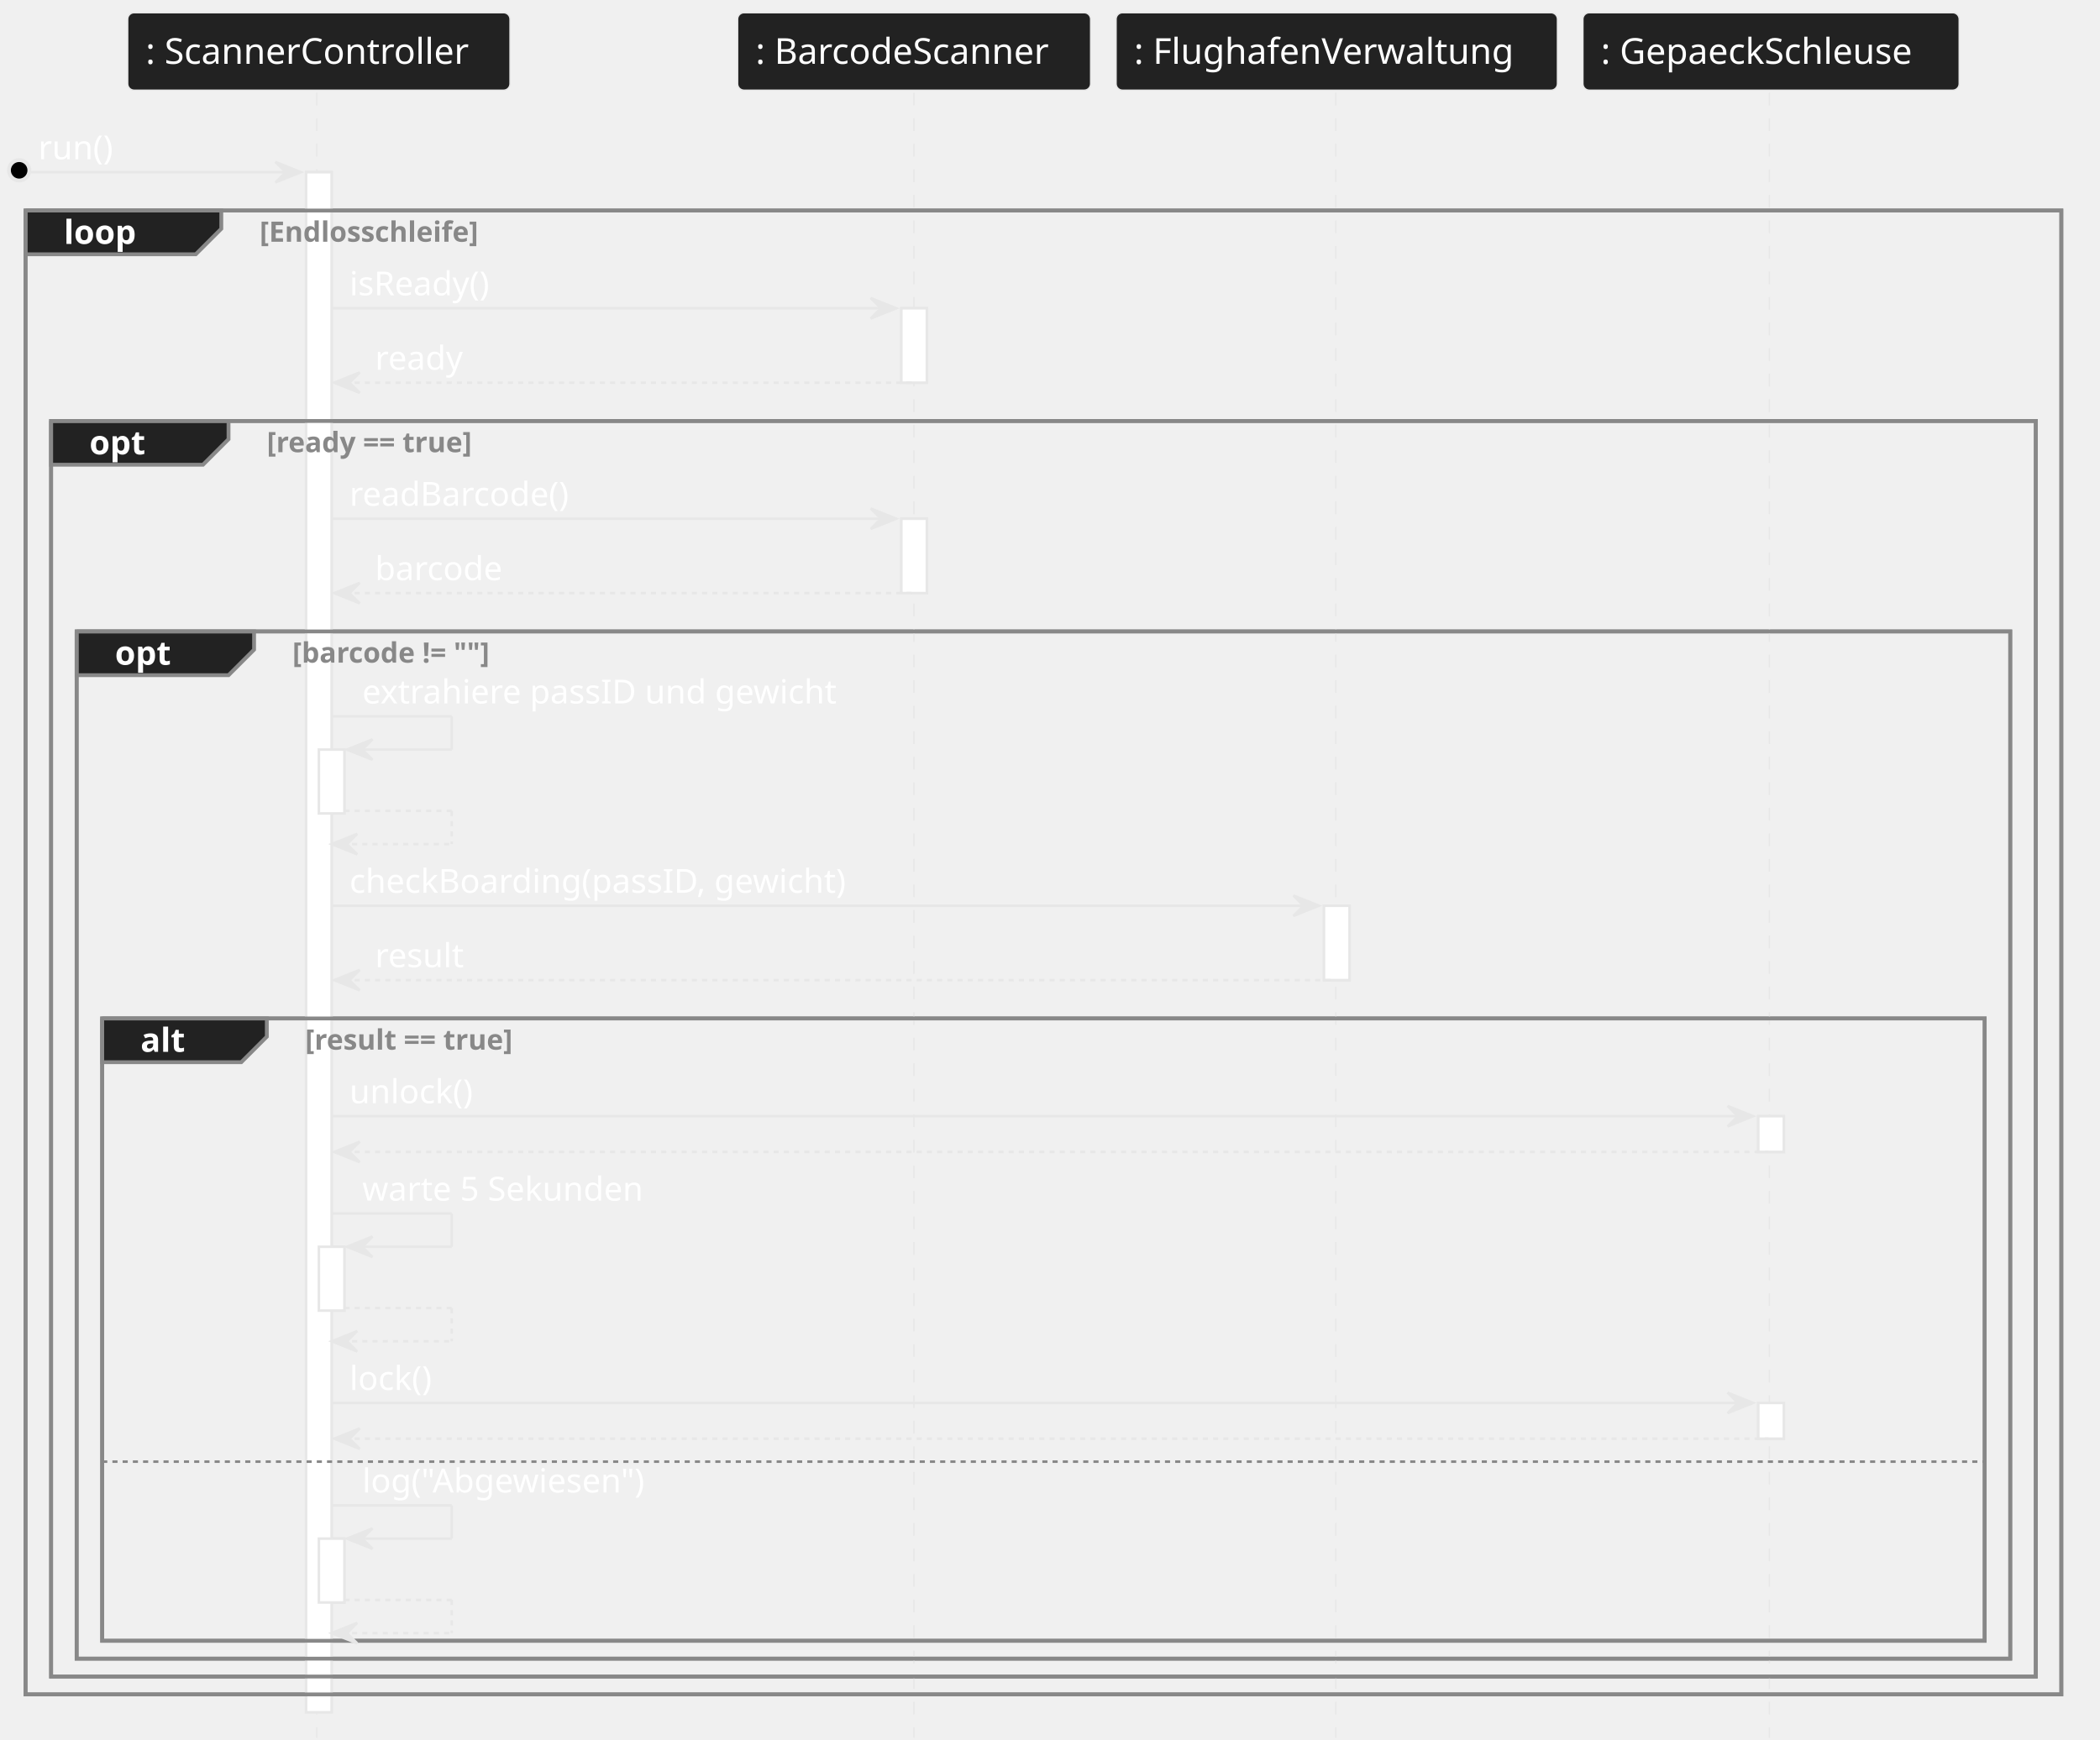
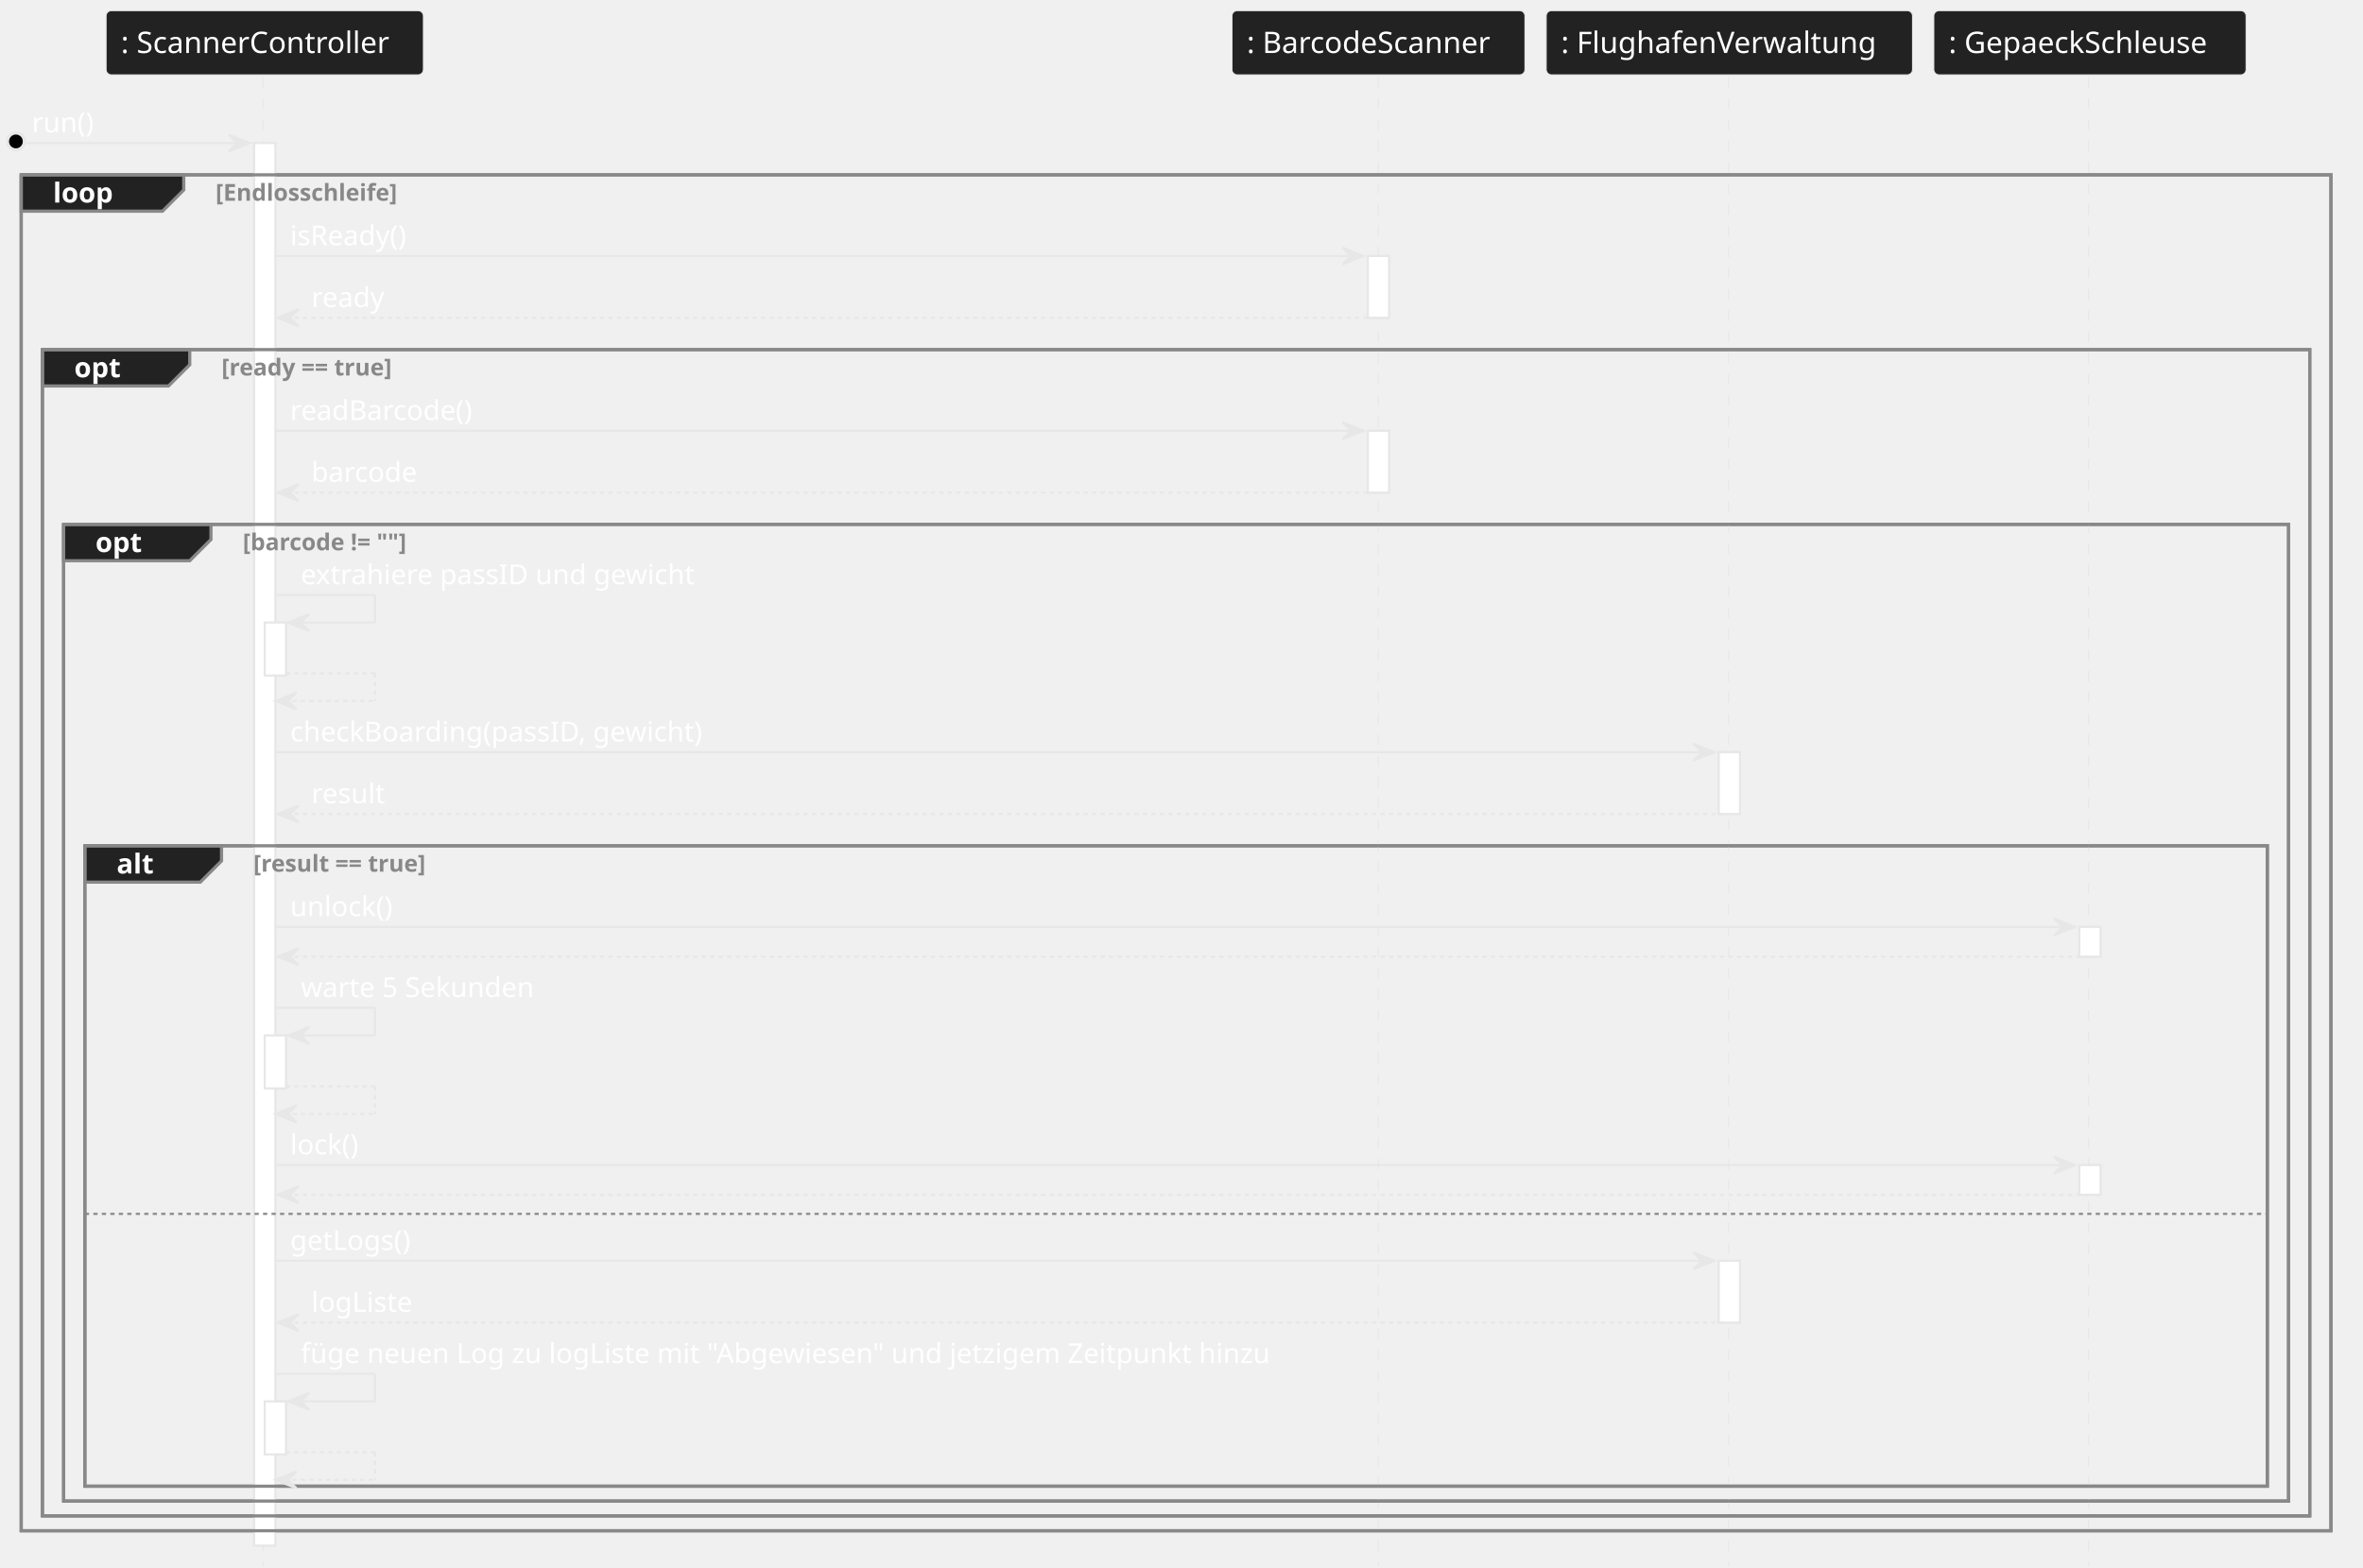
- <svg xmlns="http://www.w3.org/2000/svg" contentStyleType="text/css" data-diagram-type="SEQUENCE" height="681px" preserveAspectRatio="none" style="width:822px;height:681px;" version="1.1" viewBox="0 0 822 681" width="822px" zoomAndPan="magnify">
+ <svg xmlns="http://www.w3.org/2000/svg" contentStyleType="text/css" data-diagram-type="SEQUENCE" height="739px" preserveAspectRatio="none" style="width:1114px;height:739px;" version="1.1" viewBox="0 0 1114 739" width="1114px" zoomAndPan="magnify">
  <defs />
  <g>
    <g>
-       <rect fill="#FFFFFF" height="602.992" style="stroke:#E7E7E7;stroke-width:1;" width="10" x="119.809" y="67.43" />
+       <rect fill="#FFFFFF" height="661.258" style="stroke:#E7E7E7;stroke-width:1;" width="10" x="119.809" y="67.43" />
    </g>
    <g>
      <rect fill="#FFFFFF" height="25" style="stroke:#E7E7E7;stroke-width:1;" width="10" x="124.809" y="293.492" />
    </g>
    <g>
      <rect fill="#FFFFFF" height="25" style="stroke:#E7E7E7;stroke-width:1;" width="10" x="124.809" y="488.156" />
    </g>
    <g>
-       <rect fill="#FFFFFF" height="25" style="stroke:#E7E7E7;stroke-width:1;" width="10" x="124.809" y="602.422" />
-     </g>
-     <g>
-       <rect fill="#FFFFFF" height="29.133" style="stroke:#E7E7E7;stroke-width:1;" width="10" x="352.815" y="120.695" />
-     </g>
-     <g>
-       <rect fill="#FFFFFF" height="29.133" style="stroke:#E7E7E7;stroke-width:1;" width="10" x="352.815" y="203.094" />
-     </g>
-     <g>
-       <rect fill="#FFFFFF" height="29.133" style="stroke:#E7E7E7;stroke-width:1;" width="10" x="518.25" y="354.625" />
-     </g>
-     <g>
-       <rect fill="#FFFFFF" height="14" style="stroke:#E7E7E7;stroke-width:1;" width="10" x="688.238" y="437.023" />
-     </g>
-     <g>
-       <rect fill="#FFFFFF" height="14" style="stroke:#E7E7E7;stroke-width:1;" width="10" x="688.238" y="549.289" />
-     </g>
-     <rect fill="none" height="580.992" style="stroke:#888888;stroke-width:1.5;" width="796.865" x="10" y="82.43" />
-     <rect fill="none" height="491.594" style="stroke:#888888;stroke-width:1.5;" width="776.865" x="20" y="164.828" />
-     <rect fill="none" height="402.195" style="stroke:#888888;stroke-width:1.5;" width="756.865" x="30" y="247.227" />
-     <rect fill="none" height="243.664" style="stroke:#888888;stroke-width:1.5;" width="736.865" x="40" y="398.758" />
+       <rect fill="#FFFFFF" height="25" style="stroke:#E7E7E7;stroke-width:1;" width="10" x="124.809" y="660.688" />
+     </g>
+     <g>
+       <rect fill="#FFFFFF" height="29.133" style="stroke:#E7E7E7;stroke-width:1;" width="10" x="644.851" y="120.695" />
+     </g>
+     <g>
+       <rect fill="#FFFFFF" height="29.133" style="stroke:#E7E7E7;stroke-width:1;" width="10" x="644.851" y="203.094" />
+     </g>
+     <g>
+       <rect fill="#FFFFFF" height="29.133" style="stroke:#E7E7E7;stroke-width:1;" width="10" x="810.287" y="354.625" />
+     </g>
+     <g>
+       <rect fill="#FFFFFF" height="29.133" style="stroke:#E7E7E7;stroke-width:1;" width="10" x="810.287" y="594.422" />
+     </g>
+     <g>
+       <rect fill="#FFFFFF" height="14" style="stroke:#E7E7E7;stroke-width:1;" width="10" x="980.275" y="437.023" />
+     </g>
+     <g>
+       <rect fill="#FFFFFF" height="14" style="stroke:#E7E7E7;stroke-width:1;" width="10" x="980.275" y="549.289" />
+     </g>
+     <rect fill="none" height="639.258" style="stroke:#888888;stroke-width:1.5;" width="1088.901" x="10" y="82.43" />
+     <rect fill="none" height="549.859" style="stroke:#888888;stroke-width:1.5;" width="1068.901" x="20" y="164.828" />
+     <rect fill="none" height="460.461" style="stroke:#888888;stroke-width:1.5;" width="1048.901" x="30" y="247.227" />
+     <rect fill="none" height="301.93" style="stroke:#888888;stroke-width:1.5;" width="1028.901" x="40" y="398.758" />
    <g class="participant-lifeline" data-entity-uid="part1" data-qualified-name="C" id="part1-lifeline">
      <g>
-         <rect fill="#000000" fill-opacity="0" height="644.125" width="8" x="120.809" y="36.297" />
-         <line style="stroke:#E7E7E7;stroke-width:0.5;stroke-dasharray:5,5;" x1="124" x2="124" y1="36.297" y2="680.422" />
+         <rect fill="#000000" fill-opacity="0" height="702.391" width="8" x="120.809" y="36.297" />
+         <line style="stroke:#E7E7E7;stroke-width:0.5;stroke-dasharray:5,5;" x1="124" x2="124" y1="36.297" y2="738.688" />
      </g>
    </g>
    <g class="participant-lifeline" data-entity-uid="part2" data-qualified-name="S" id="part2-lifeline">
      <g>
-         <rect fill="#000000" fill-opacity="0" height="644.125" width="8" x="353.815" y="36.297" />
-         <line style="stroke:#E7E7E7;stroke-width:0.5;stroke-dasharray:5,5;" x1="357.741" x2="357.741" y1="36.297" y2="680.422" />
+         <rect fill="#000000" fill-opacity="0" height="702.391" width="8" x="645.851" y="36.297" />
+         <line style="stroke:#E7E7E7;stroke-width:0.5;stroke-dasharray:5,5;" x1="649.777" x2="649.777" y1="36.297" y2="738.688" />
      </g>
    </g>
    <g class="participant-lifeline" data-entity-uid="part3" data-qualified-name="V" id="part3-lifeline">
      <g>
-         <rect fill="#000000" fill-opacity="0" height="644.125" width="8" x="519.25" y="36.297" />
-         <line style="stroke:#E7E7E7;stroke-width:0.5;stroke-dasharray:5,5;" x1="522.888" x2="522.888" y1="36.297" y2="680.422" />
+         <rect fill="#000000" fill-opacity="0" height="702.391" width="8" x="811.287" y="36.297" />
+         <line style="stroke:#E7E7E7;stroke-width:0.5;stroke-dasharray:5,5;" x1="814.925" x2="814.925" y1="36.297" y2="738.688" />
      </g>
    </g>
    <g class="participant-lifeline" data-entity-uid="part4" data-qualified-name="G" id="part4-lifeline">
      <g>
-         <rect fill="#000000" fill-opacity="0" height="644.125" width="8" x="689.238" y="36.297" />
-         <line style="stroke:#E7E7E7;stroke-width:0.5;stroke-dasharray:5,5;" x1="692.612" x2="692.612" y1="36.297" y2="680.422" />
+         <rect fill="#000000" fill-opacity="0" height="702.391" width="8" x="981.275" y="36.297" />
+         <line style="stroke:#E7E7E7;stroke-width:0.5;stroke-dasharray:5,5;" x1="984.648" x2="984.648" y1="36.297" y2="738.688" />
      </g>
    </g>
    <g class="participant participant-head" data-entity-uid="part1" data-qualified-name="C" id="part1-head">
      <rect fill="#222222" height="30.297" rx="2.5" ry="2.5" style="stroke:#E7E7E7;stroke-width:0.5;" width="149.618" x="50" y="5" />
      <text fill="#FFFFFF" font-family="sans-serif" font-size="14" lengthAdjust="spacing" textLength="135.618" x="57" y="24.995">: ScannerController</text>
    </g>
    <g class="participant participant-head" data-entity-uid="part2" data-qualified-name="S" id="part2-head">
-       <rect fill="#222222" height="30.297" rx="2.5" ry="2.5" style="stroke:#E7E7E7;stroke-width:0.5;" width="138.148" x="288.741" y="5" />
-       <text fill="#FFFFFF" font-family="sans-serif" font-size="14" lengthAdjust="spacing" textLength="124.147" x="295.741" y="24.995">: BarcodeScanner</text>
+       <rect fill="#222222" height="30.297" rx="2.5" ry="2.5" style="stroke:#E7E7E7;stroke-width:0.5;" width="138.148" x="580.777" y="5" />
+       <text fill="#FFFFFF" font-family="sans-serif" font-size="14" lengthAdjust="spacing" textLength="124.147" x="587.777" y="24.995">: BarcodeScanner</text>
    </g>
    <g class="participant participant-head" data-entity-uid="part3" data-qualified-name="V" id="part3-head">
-       <rect fill="#222222" height="30.297" rx="2.5" ry="2.5" style="stroke:#E7E7E7;stroke-width:0.5;" width="172.724" x="436.888" y="5" />
-       <text fill="#FFFFFF" font-family="sans-serif" font-size="14" lengthAdjust="spacing" textLength="158.724" x="443.888" y="24.995">: FlughafenVerwaltung</text>
+       <rect fill="#222222" height="30.297" rx="2.5" ry="2.5" style="stroke:#E7E7E7;stroke-width:0.5;" width="172.724" x="728.925" y="5" />
+       <text fill="#FFFFFF" font-family="sans-serif" font-size="14" lengthAdjust="spacing" textLength="158.724" x="735.925" y="24.995">: FlughafenVerwaltung</text>
    </g>
    <g class="participant participant-head" data-entity-uid="part4" data-qualified-name="G" id="part4-head">
-       <rect fill="#222222" height="30.297" rx="2.5" ry="2.5" style="stroke:#E7E7E7;stroke-width:0.5;" width="147.253" x="619.612" y="5" />
-       <text fill="#FFFFFF" font-family="sans-serif" font-size="14" lengthAdjust="spacing" textLength="133.253" x="626.612" y="24.995">: GepaeckSchleuse</text>
-     </g>
-     <g>
-       <rect fill="#FFFFFF" height="602.992" style="stroke:#E7E7E7;stroke-width:1;" width="10" x="119.809" y="67.43" />
+       <rect fill="#222222" height="30.297" rx="2.5" ry="2.5" style="stroke:#E7E7E7;stroke-width:0.5;" width="147.253" x="911.648" y="5" />
+       <text fill="#FFFFFF" font-family="sans-serif" font-size="14" lengthAdjust="spacing" textLength="133.253" x="918.648" y="24.995">: GepaeckSchleuse</text>
+     </g>
+     <g>
+       <rect fill="#FFFFFF" height="661.258" style="stroke:#E7E7E7;stroke-width:1;" width="10" x="119.809" y="67.43" />
    </g>
    <g>
      <rect fill="#FFFFFF" height="25" style="stroke:#E7E7E7;stroke-width:1;" width="10" x="124.809" y="293.492" />
    </g>
    <g>
      <rect fill="#FFFFFF" height="25" style="stroke:#E7E7E7;stroke-width:1;" width="10" x="124.809" y="488.156" />
    </g>
    <g>
-       <rect fill="#FFFFFF" height="25" style="stroke:#E7E7E7;stroke-width:1;" width="10" x="124.809" y="602.422" />
-     </g>
-     <g>
-       <rect fill="#FFFFFF" height="29.133" style="stroke:#E7E7E7;stroke-width:1;" width="10" x="352.815" y="120.695" />
-     </g>
-     <g>
-       <rect fill="#FFFFFF" height="29.133" style="stroke:#E7E7E7;stroke-width:1;" width="10" x="352.815" y="203.094" />
-     </g>
-     <g>
-       <rect fill="#FFFFFF" height="29.133" style="stroke:#E7E7E7;stroke-width:1;" width="10" x="518.25" y="354.625" />
-     </g>
-     <g>
-       <rect fill="#FFFFFF" height="14" style="stroke:#E7E7E7;stroke-width:1;" width="10" x="688.238" y="437.023" />
-     </g>
-     <g>
-       <rect fill="#FFFFFF" height="14" style="stroke:#E7E7E7;stroke-width:1;" width="10" x="688.238" y="549.289" />
+       <rect fill="#FFFFFF" height="25" style="stroke:#E7E7E7;stroke-width:1;" width="10" x="124.809" y="660.688" />
+     </g>
+     <g>
+       <rect fill="#FFFFFF" height="29.133" style="stroke:#E7E7E7;stroke-width:1;" width="10" x="644.851" y="120.695" />
+     </g>
+     <g>
+       <rect fill="#FFFFFF" height="29.133" style="stroke:#E7E7E7;stroke-width:1;" width="10" x="644.851" y="203.094" />
+     </g>
+     <g>
+       <rect fill="#FFFFFF" height="29.133" style="stroke:#E7E7E7;stroke-width:1;" width="10" x="810.287" y="354.625" />
+     </g>
+     <g>
+       <rect fill="#FFFFFF" height="29.133" style="stroke:#E7E7E7;stroke-width:1;" width="10" x="810.287" y="594.422" />
+     </g>
+     <g>
+       <rect fill="#FFFFFF" height="14" style="stroke:#E7E7E7;stroke-width:1;" width="10" x="980.275" y="437.023" />
+     </g>
+     <g>
+       <rect fill="#FFFFFF" height="14" style="stroke:#E7E7E7;stroke-width:1;" width="10" x="980.275" y="549.289" />
    </g>
    <g class="message" data-entity-1="part1" data-entity-2="part1" id="msg1">
      <ellipse cx="7.5" cy="66.68" fill="#000000" rx="4" ry="4" style="stroke:#E7E7E7;stroke-width:1.5;" />
      <polygon fill="#E7E7E7" points="107.809,63.43,117.809,67.43,107.809,71.43,111.809,67.43" style="stroke:#E7E7E7;stroke-width:1;" />
      <line style="stroke:#E7E7E7;stroke-width:1;" x1="12" x2="113.809" y1="67.43" y2="67.43" />
      <text fill="#FFFFFF" font-family="sans-serif" font-size="13" lengthAdjust="spacing" textLength="31.967" x="15" y="62.364">run()</text>
    </g>
    <path d="M10,82.43 L86.624,82.43 L86.624,89.562 L76.624,99.562 L10,99.562 L10,82.43" fill="#222222" style="stroke:#888888;stroke-width:1.5;" />
-     <rect fill="none" height="580.992" style="stroke:#888888;stroke-width:1.5;" width="796.865" x="10" y="82.43" />
+     <rect fill="none" height="639.258" style="stroke:#888888;stroke-width:1.5;" width="1088.901" x="10" y="82.43" />
    <text fill="#FFFFFF" font-family="sans-serif" font-size="13" font-weight="700" lengthAdjust="spacing" textLength="31.624" x="25" y="95.497">loop</text>
    <text fill="#888888" font-family="sans-serif" font-size="11" font-weight="700" lengthAdjust="spacing" textLength="99.295" x="101.624" y="94.64">[Endlosschleife]</text>
    <g class="message" data-entity-1="part1" data-entity-2="part2" id="msg2">
-       <polygon fill="#E7E7E7" points="340.815,116.695,350.815,120.695,340.815,124.695,344.815,120.695" style="stroke:#E7E7E7;stroke-width:1;" />
-       <line style="stroke:#E7E7E7;stroke-width:1;" x1="129.809" x2="346.815" y1="120.695" y2="120.695" />
+       <polygon fill="#E7E7E7" points="632.851,116.695,642.851,120.695,632.851,124.695,636.851,120.695" style="stroke:#E7E7E7;stroke-width:1;" />
+       <line style="stroke:#E7E7E7;stroke-width:1;" x1="129.809" x2="638.851" y1="120.695" y2="120.695" />
      <text fill="#FFFFFF" font-family="sans-serif" font-size="13" lengthAdjust="spacing" textLength="61.471" x="136.809" y="115.629">isReady()</text>
    </g>
    <g class="message" data-entity-1="part2" data-entity-2="part1" id="msg3">
      <polygon fill="#E7E7E7" points="140.809,145.828,130.809,149.828,140.809,153.828,136.809,149.828" style="stroke:#E7E7E7;stroke-width:1;" />
-       <line style="stroke:#E7E7E7;stroke-width:1;stroke-dasharray:2,2;" x1="134.809" x2="356.815" y1="149.828" y2="149.828" />
+       <line style="stroke:#E7E7E7;stroke-width:1;stroke-dasharray:2,2;" x1="134.809" x2="648.851" y1="149.828" y2="149.828" />
      <text fill="#FFFFFF" font-family="sans-serif" font-size="13" lengthAdjust="spacing" textLength="37.254" x="146.809" y="144.762">ready</text>
    </g>
    <path d="M20,164.828 L89.451,164.828 L89.451,171.961 L79.451,181.961 L20,181.961 L20,164.828" fill="#222222" style="stroke:#888888;stroke-width:1.5;" />
-     <rect fill="none" height="491.594" style="stroke:#888888;stroke-width:1.5;" width="776.865" x="20" y="164.828" />
+     <rect fill="none" height="549.859" style="stroke:#888888;stroke-width:1.5;" width="1068.901" x="20" y="164.828" />
    <text fill="#FFFFFF" font-family="sans-serif" font-size="13" font-weight="700" lengthAdjust="spacing" textLength="24.451" x="35" y="177.895">opt</text>
    <text fill="#888888" font-family="sans-serif" font-size="11" font-weight="700" lengthAdjust="spacing" textLength="97.475" x="104.451" y="177.039">[ready == true]</text>
    <g class="message" data-entity-1="part1" data-entity-2="part2" id="msg4">
-       <polygon fill="#E7E7E7" points="340.815,199.094,350.815,203.094,340.815,207.094,344.815,203.094" style="stroke:#E7E7E7;stroke-width:1;" />
-       <line style="stroke:#E7E7E7;stroke-width:1;" x1="129.809" x2="346.815" y1="203.094" y2="203.094" />
+       <polygon fill="#E7E7E7" points="632.851,199.094,642.851,203.094,632.851,207.094,636.851,203.094" style="stroke:#E7E7E7;stroke-width:1;" />
+       <line style="stroke:#E7E7E7;stroke-width:1;" x1="129.809" x2="638.851" y1="203.094" y2="203.094" />
      <text fill="#FFFFFF" font-family="sans-serif" font-size="13" lengthAdjust="spacing" textLength="93.285" x="136.809" y="198.028">readBarcode()</text>
    </g>
    <g class="message" data-entity-1="part2" data-entity-2="part1" id="msg5">
      <polygon fill="#E7E7E7" points="140.809,228.227,130.809,232.227,140.809,236.227,136.809,232.227" style="stroke:#E7E7E7;stroke-width:1;" />
-       <line style="stroke:#E7E7E7;stroke-width:1;stroke-dasharray:2,2;" x1="134.809" x2="356.815" y1="232.227" y2="232.227" />
+       <line style="stroke:#E7E7E7;stroke-width:1;stroke-dasharray:2,2;" x1="134.809" x2="648.851" y1="232.227" y2="232.227" />
      <text fill="#FFFFFF" font-family="sans-serif" font-size="13" lengthAdjust="spacing" textLength="52.914" x="146.809" y="227.161">barcode</text>
    </g>
    <path d="M30,247.227 L99.451,247.227 L99.451,254.359 L89.451,264.359 L30,264.359 L30,247.227" fill="#222222" style="stroke:#888888;stroke-width:1.5;" />
-     <rect fill="none" height="402.195" style="stroke:#888888;stroke-width:1.5;" width="756.865" x="30" y="247.227" />
+     <rect fill="none" height="460.461" style="stroke:#888888;stroke-width:1.5;" width="1048.901" x="30" y="247.227" />
    <text fill="#FFFFFF" font-family="sans-serif" font-size="13" font-weight="700" lengthAdjust="spacing" textLength="24.451" x="45" y="260.293">opt</text>
    <text fill="#888888" font-family="sans-serif" font-size="11" font-weight="700" lengthAdjust="spacing" textLength="93.543" x="114.451" y="259.437">[barcode != ""]</text>
    <g class="message" data-entity-1="part1" data-entity-2="part1" id="msg6">
      <line style="stroke:#E7E7E7;stroke-width:1;" x1="129.809" x2="176.809" y1="280.492" y2="280.492" />
      <line style="stroke:#E7E7E7;stroke-width:1;" x1="176.809" x2="176.809" y1="280.492" y2="293.492" />
      <line style="stroke:#E7E7E7;stroke-width:1;" x1="135.809" x2="176.809" y1="293.492" y2="293.492" />
      <polygon fill="#E7E7E7" points="145.809,289.492,135.809,293.492,145.809,297.492,141.809,293.492" style="stroke:#E7E7E7;stroke-width:1;" />
      <text fill="#FFFFFF" font-family="sans-serif" font-size="13" lengthAdjust="spacing" textLength="199.005" x="141.809" y="275.426">extrahiere passID und gewicht</text>
    </g>
    <g class="message" data-entity-1="part1" data-entity-2="part1" id="msg7">
      <line style="stroke:#E7E7E7;stroke-width:1;stroke-dasharray:2,2;" x1="134.809" x2="176.809" y1="317.492" y2="317.492" />
      <line style="stroke:#E7E7E7;stroke-width:1;stroke-dasharray:2,2;" x1="176.809" x2="176.809" y1="317.492" y2="330.492" />
      <line style="stroke:#E7E7E7;stroke-width:1;stroke-dasharray:2,2;" x1="129.809" x2="176.809" y1="330.492" y2="330.492" />
      <polygon fill="#E7E7E7" points="139.809,326.492,129.809,330.492,139.809,334.492,135.809,330.492" style="stroke:#E7E7E7;stroke-width:1;" />
    </g>
    <g class="message" data-entity-1="part1" data-entity-2="part3" id="msg8">
-       <polygon fill="#E7E7E7" points="506.25,350.625,516.25,354.625,506.25,358.625,510.25,354.625" style="stroke:#E7E7E7;stroke-width:1;" />
-       <line style="stroke:#E7E7E7;stroke-width:1;" x1="129.809" x2="512.25" y1="354.625" y2="354.625" />
+       <polygon fill="#E7E7E7" points="798.287,350.625,808.287,354.625,798.287,358.625,802.287,354.625" style="stroke:#E7E7E7;stroke-width:1;" />
+       <line style="stroke:#E7E7E7;stroke-width:1;" x1="129.809" x2="804.287" y1="354.625" y2="354.625" />
      <text fill="#FFFFFF" font-family="sans-serif" font-size="13" lengthAdjust="spacing" textLength="209.593" x="136.809" y="349.559">checkBoarding(passID, gewicht)</text>
    </g>
    <g class="message" data-entity-1="part3" data-entity-2="part1" id="msg9">
      <polygon fill="#E7E7E7" points="140.809,379.758,130.809,383.758,140.809,387.758,136.809,383.758" style="stroke:#E7E7E7;stroke-width:1;" />
-       <line style="stroke:#E7E7E7;stroke-width:1;stroke-dasharray:2,2;" x1="134.809" x2="522.25" y1="383.758" y2="383.758" />
+       <line style="stroke:#E7E7E7;stroke-width:1;stroke-dasharray:2,2;" x1="134.809" x2="814.287" y1="383.758" y2="383.758" />
      <text fill="#FFFFFF" font-family="sans-serif" font-size="13" lengthAdjust="spacing" textLength="37.064" x="146.809" y="378.692">result</text>
    </g>
    <path d="M40,398.758 L104.443,398.758 L104.443,405.891 L94.443,415.891 L40,415.891 L40,398.758" fill="#222222" style="stroke:#888888;stroke-width:1.5;" />
-     <rect fill="none" height="243.664" style="stroke:#888888;stroke-width:1.5;" width="736.865" x="40" y="398.758" />
+     <rect fill="none" height="301.93" style="stroke:#888888;stroke-width:1.5;" width="1028.901" x="40" y="398.758" />
    <text fill="#FFFFFF" font-family="sans-serif" font-size="13" font-weight="700" lengthAdjust="spacing" textLength="19.443" x="55" y="411.825">alt</text>
    <text fill="#888888" font-family="sans-serif" font-size="11" font-weight="700" lengthAdjust="spacing" textLength="98.415" x="119.443" y="410.968">[result == true]</text>
    <g class="message" data-entity-1="part1" data-entity-2="part4" id="msg10">
-       <polygon fill="#E7E7E7" points="676.238,433.023,686.238,437.023,676.238,441.023,680.238,437.023" style="stroke:#E7E7E7;stroke-width:1;" />
-       <line style="stroke:#E7E7E7;stroke-width:1;" x1="129.809" x2="682.238" y1="437.023" y2="437.023" />
+       <polygon fill="#E7E7E7" points="968.275,433.023,978.275,437.023,968.275,441.023,972.275,437.023" style="stroke:#E7E7E7;stroke-width:1;" />
+       <line style="stroke:#E7E7E7;stroke-width:1;" x1="129.809" x2="974.275" y1="437.023" y2="437.023" />
      <text fill="#FFFFFF" font-family="sans-serif" font-size="13" lengthAdjust="spacing" textLength="52.863" x="136.809" y="431.957">unlock()</text>
    </g>
    <g class="message" data-entity-1="part4" data-entity-2="part1" id="msg11">
      <polygon fill="#E7E7E7" points="140.809,447.023,130.809,451.023,140.809,455.023,136.809,451.023" style="stroke:#E7E7E7;stroke-width:1;" />
-       <line style="stroke:#E7E7E7;stroke-width:1;stroke-dasharray:2,2;" x1="134.809" x2="692.238" y1="451.023" y2="451.023" />
+       <line style="stroke:#E7E7E7;stroke-width:1;stroke-dasharray:2,2;" x1="134.809" x2="984.275" y1="451.023" y2="451.023" />
    </g>
    <g class="message" data-entity-1="part1" data-entity-2="part1" id="msg12">
      <line style="stroke:#E7E7E7;stroke-width:1;" x1="129.809" x2="176.809" y1="475.156" y2="475.156" />
      <line style="stroke:#E7E7E7;stroke-width:1;" x1="176.809" x2="176.809" y1="475.156" y2="488.156" />
      <line style="stroke:#E7E7E7;stroke-width:1;" x1="135.809" x2="176.809" y1="488.156" y2="488.156" />
      <polygon fill="#E7E7E7" points="145.809,484.156,135.809,488.156,145.809,492.156,141.809,488.156" style="stroke:#E7E7E7;stroke-width:1;" />
      <text fill="#FFFFFF" font-family="sans-serif" font-size="13" lengthAdjust="spacing" textLength="118.32" x="141.809" y="470.09">warte 5 Sekunden</text>
    </g>
    <g class="message" data-entity-1="part1" data-entity-2="part1" id="msg13">
      <line style="stroke:#E7E7E7;stroke-width:1;stroke-dasharray:2,2;" x1="134.809" x2="176.809" y1="512.156" y2="512.156" />
      <line style="stroke:#E7E7E7;stroke-width:1;stroke-dasharray:2,2;" x1="176.809" x2="176.809" y1="512.156" y2="525.156" />
      <line style="stroke:#E7E7E7;stroke-width:1;stroke-dasharray:2,2;" x1="129.809" x2="176.809" y1="525.156" y2="525.156" />
      <polygon fill="#E7E7E7" points="139.809,521.156,129.809,525.156,139.809,529.156,135.809,525.156" style="stroke:#E7E7E7;stroke-width:1;" />
    </g>
    <g class="message" data-entity-1="part1" data-entity-2="part4" id="msg14">
-       <polygon fill="#E7E7E7" points="676.238,545.289,686.238,549.289,676.238,553.289,680.238,549.289" style="stroke:#E7E7E7;stroke-width:1;" />
-       <line style="stroke:#E7E7E7;stroke-width:1;" x1="129.809" x2="682.238" y1="549.289" y2="549.289" />
+       <polygon fill="#E7E7E7" points="968.275,545.289,978.275,549.289,968.275,553.289,972.275,549.289" style="stroke:#E7E7E7;stroke-width:1;" />
+       <line style="stroke:#E7E7E7;stroke-width:1;" x1="129.809" x2="974.275" y1="549.289" y2="549.289" />
      <text fill="#FFFFFF" font-family="sans-serif" font-size="13" lengthAdjust="spacing" textLength="36.385" x="136.809" y="544.223">lock()</text>
    </g>
    <g class="message" data-entity-1="part4" data-entity-2="part1" id="msg15">
      <polygon fill="#E7E7E7" points="140.809,559.289,130.809,563.289,140.809,567.289,136.809,563.289" style="stroke:#E7E7E7;stroke-width:1;" />
-       <line style="stroke:#E7E7E7;stroke-width:1;stroke-dasharray:2,2;" x1="134.809" x2="692.238" y1="563.289" y2="563.289" />
-     </g>
-     <line style="stroke:#888888;stroke-width:1;stroke-dasharray:2,2;" x1="40" x2="776.865" y1="572.289" y2="572.289" />
-     <g class="message" data-entity-1="part1" data-entity-2="part1" id="msg16">
-       <line style="stroke:#E7E7E7;stroke-width:1;" x1="129.809" x2="176.809" y1="589.422" y2="589.422" />
-       <line style="stroke:#E7E7E7;stroke-width:1;" x1="176.809" x2="176.809" y1="589.422" y2="602.422" />
-       <line style="stroke:#E7E7E7;stroke-width:1;" x1="135.809" x2="176.809" y1="602.422" y2="602.422" />
-       <polygon fill="#E7E7E7" points="145.809,598.422,135.809,602.422,145.809,606.422,141.809,602.422" style="stroke:#E7E7E7;stroke-width:1;" />
-       <text fill="#FFFFFF" font-family="sans-serif" font-size="13" lengthAdjust="spacing" textLength="120.567" x="141.809" y="584.356">log("Abgewiesen")</text>
-     </g>
-     <g class="message" data-entity-1="part1" data-entity-2="part1" id="msg17">
-       <line style="stroke:#E7E7E7;stroke-width:1;stroke-dasharray:2,2;" x1="134.809" x2="176.809" y1="626.422" y2="626.422" />
-       <line style="stroke:#E7E7E7;stroke-width:1;stroke-dasharray:2,2;" x1="176.809" x2="176.809" y1="626.422" y2="639.422" />
-       <line style="stroke:#E7E7E7;stroke-width:1;stroke-dasharray:2,2;" x1="129.809" x2="176.809" y1="639.422" y2="639.422" />
-       <polygon fill="#E7E7E7" points="139.809,635.422,129.809,639.422,139.809,643.422,135.809,639.422" style="stroke:#E7E7E7;stroke-width:1;" />
+       <line style="stroke:#E7E7E7;stroke-width:1;stroke-dasharray:2,2;" x1="134.809" x2="984.275" y1="563.289" y2="563.289" />
+     </g>
+     <line style="stroke:#888888;stroke-width:1;stroke-dasharray:2,2;" x1="40" x2="1068.901" y1="572.289" y2="572.289" />
+     <g class="message" data-entity-1="part1" data-entity-2="part3" id="msg16">
+       <polygon fill="#E7E7E7" points="798.287,590.422,808.287,594.422,798.287,598.422,802.287,594.422" style="stroke:#E7E7E7;stroke-width:1;" />
+       <line style="stroke:#E7E7E7;stroke-width:1;" x1="129.809" x2="804.287" y1="594.422" y2="594.422" />
+       <text fill="#FFFFFF" font-family="sans-serif" font-size="13" lengthAdjust="spacing" textLength="61.712" x="136.809" y="589.356">getLogs()</text>
+     </g>
+     <g class="message" data-entity-1="part3" data-entity-2="part1" id="msg17">
+       <polygon fill="#E7E7E7" points="140.809,619.555,130.809,623.555,140.809,627.555,136.809,623.555" style="stroke:#E7E7E7;stroke-width:1;" />
+       <line style="stroke:#E7E7E7;stroke-width:1;stroke-dasharray:2,2;" x1="134.809" x2="814.287" y1="623.555" y2="623.555" />
+       <text fill="#FFFFFF" font-family="sans-serif" font-size="13" lengthAdjust="spacing" textLength="50.54" x="146.809" y="618.489">logListe</text>
+     </g>
+     <g class="message" data-entity-1="part1" data-entity-2="part1" id="msg18">
+       <line style="stroke:#E7E7E7;stroke-width:1;" x1="129.809" x2="176.809" y1="647.688" y2="647.688" />
+       <line style="stroke:#E7E7E7;stroke-width:1;" x1="176.809" x2="176.809" y1="647.688" y2="660.688" />
+       <line style="stroke:#E7E7E7;stroke-width:1;" x1="135.809" x2="176.809" y1="660.688" y2="660.688" />
+       <polygon fill="#E7E7E7" points="145.809,656.688,135.809,660.688,145.809,664.688,141.809,660.688" style="stroke:#E7E7E7;stroke-width:1;" />
+       <text fill="#FFFFFF" font-family="sans-serif" font-size="13" lengthAdjust="spacing" textLength="491.042" x="141.809" y="642.622">füge neuen Log zu logListe mit "Abgewiesen" und jetzigem Zeitpunkt hinzu</text>
+     </g>
+     <g class="message" data-entity-1="part1" data-entity-2="part1" id="msg19">
+       <line style="stroke:#E7E7E7;stroke-width:1;stroke-dasharray:2,2;" x1="134.809" x2="176.809" y1="684.688" y2="684.688" />
+       <line style="stroke:#E7E7E7;stroke-width:1;stroke-dasharray:2,2;" x1="176.809" x2="176.809" y1="684.688" y2="697.688" />
+       <line style="stroke:#E7E7E7;stroke-width:1;stroke-dasharray:2,2;" x1="129.809" x2="176.809" y1="697.688" y2="697.688" />
+       <polygon fill="#E7E7E7" points="139.809,693.688,129.809,697.688,139.809,701.688,135.809,697.688" style="stroke:#E7E7E7;stroke-width:1;" />
    </g>
  </g>
</svg>
